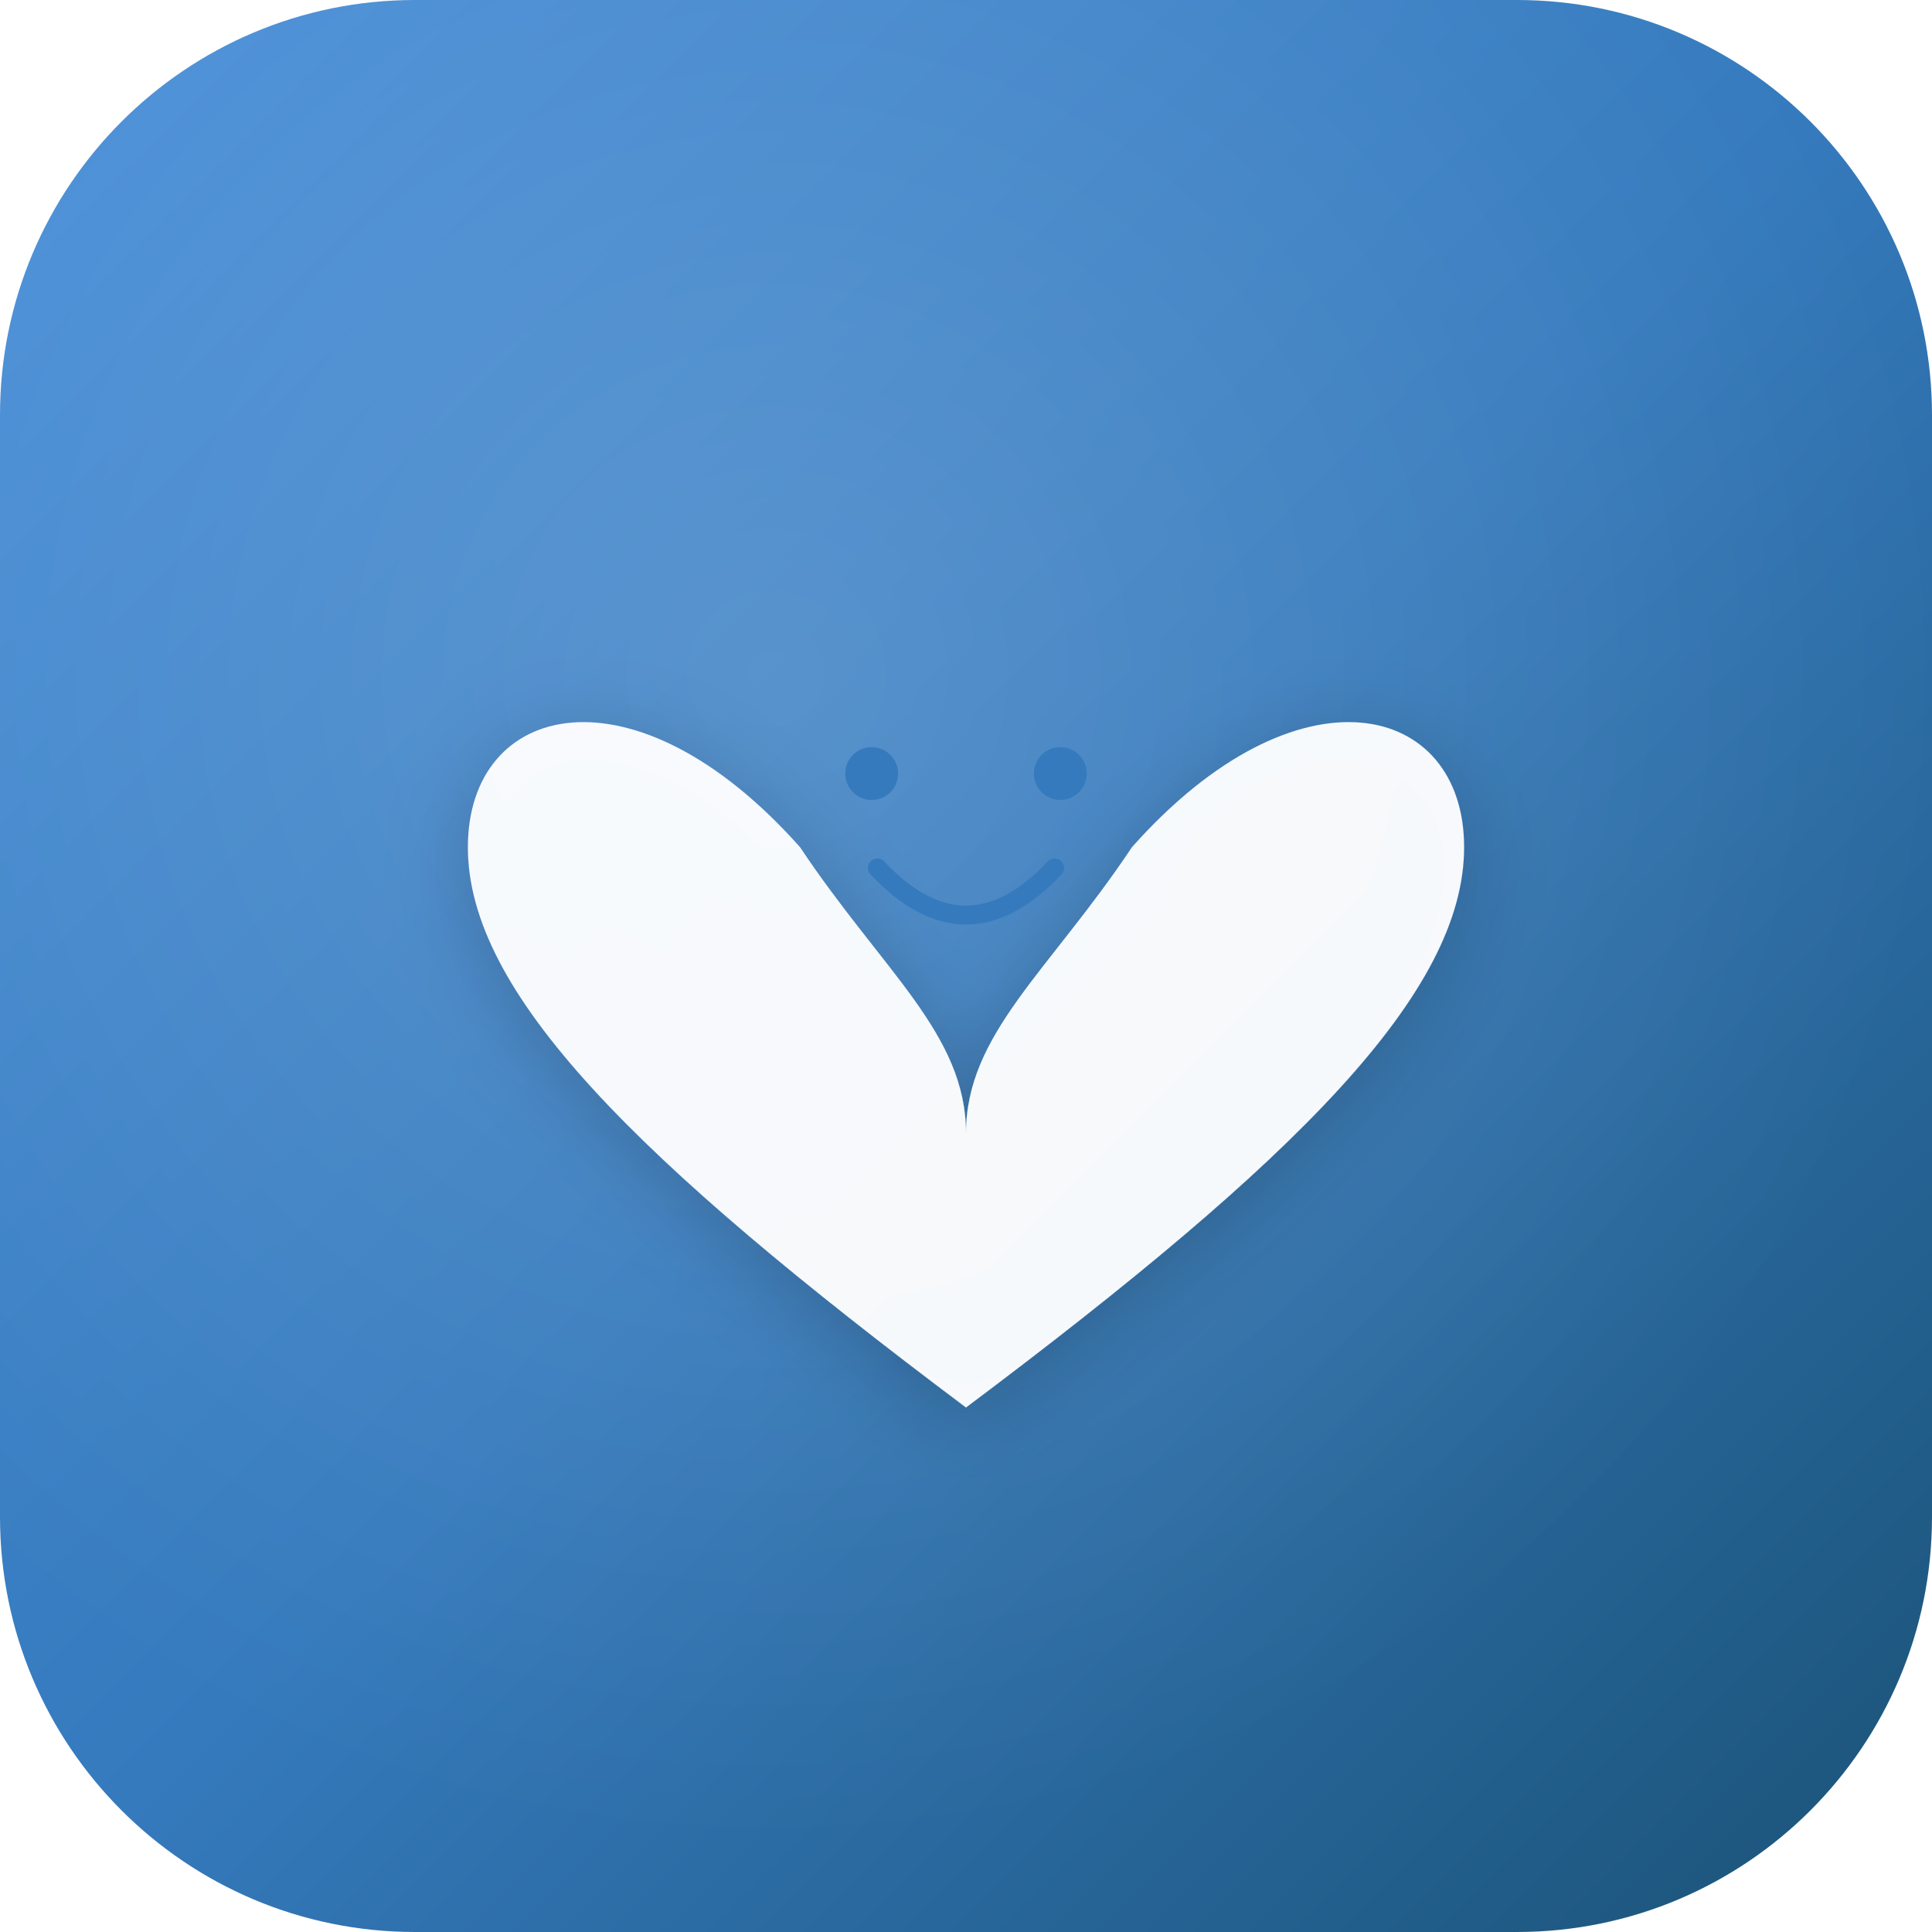
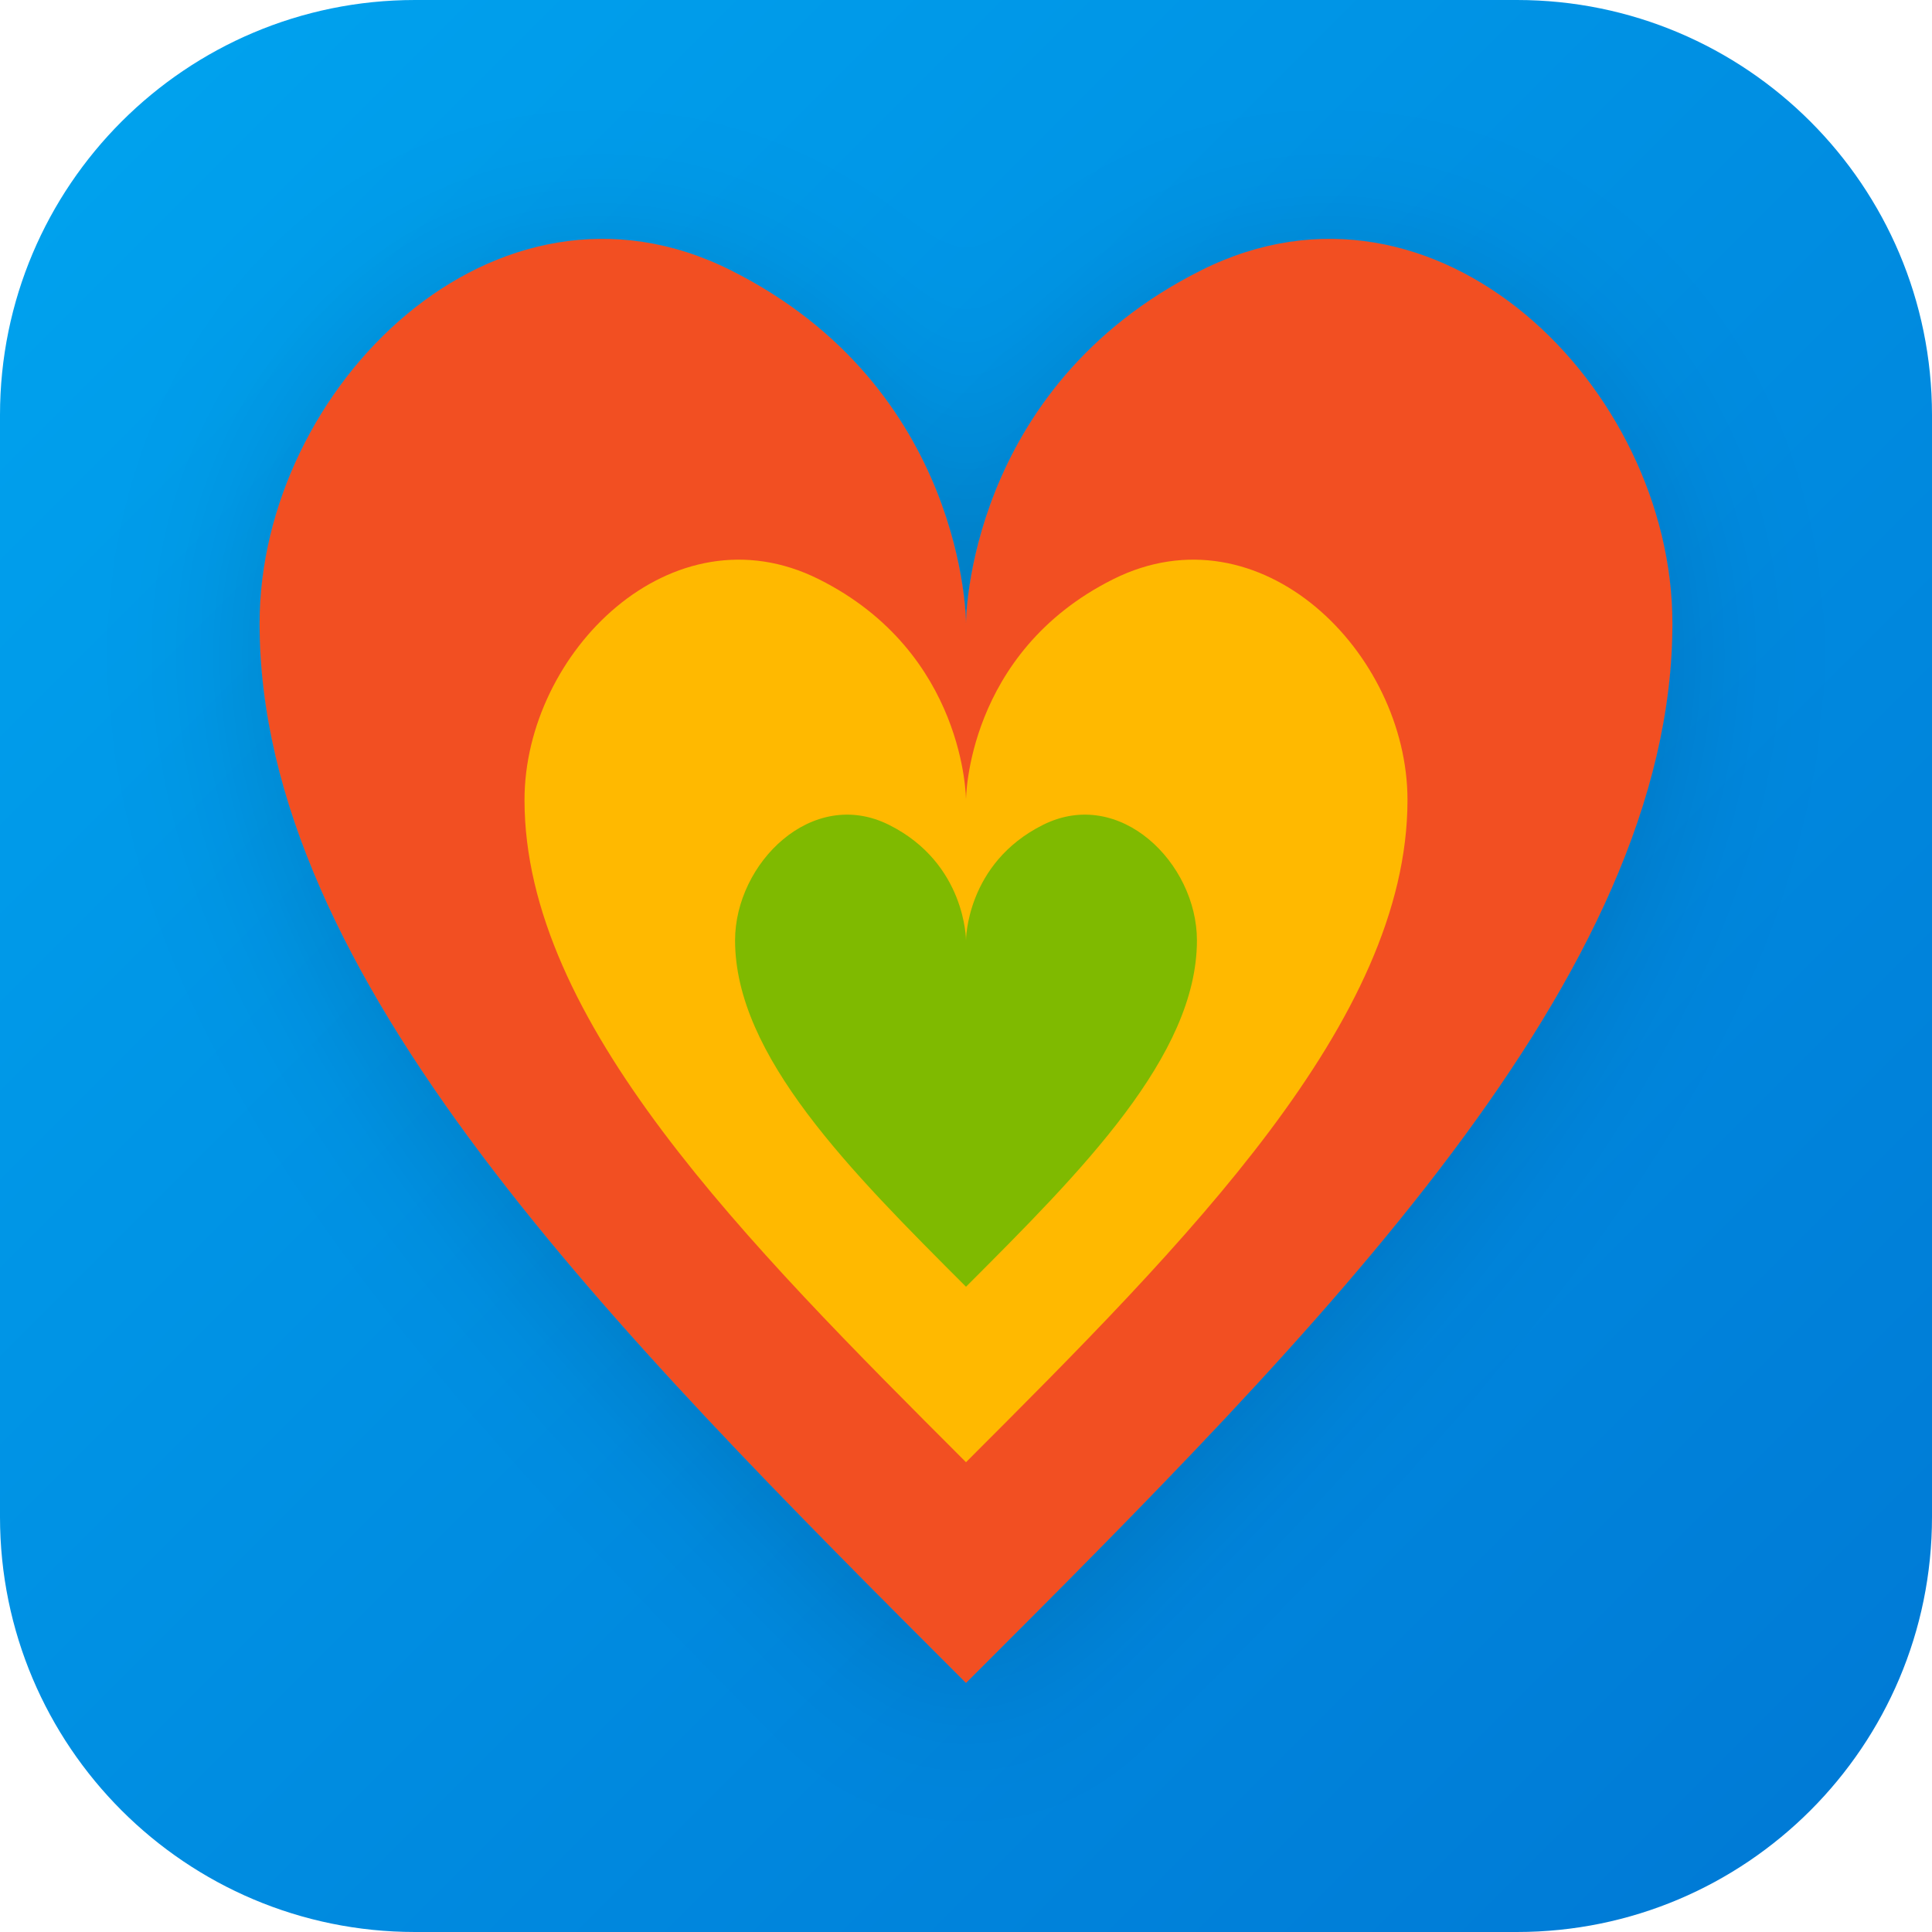
<svg xmlns="http://www.w3.org/2000/svg" width="1024" height="1024" viewBox="0 0 1024 1024">
  <defs>
    <linearGradient id="bg" x1="0%" y1="0%" x2="100%" y2="100%">
-       <stop offset="0%" style="stop-color:#4A90D9" />
-       <stop offset="50%" style="stop-color:#357ABD" />
-       <stop offset="100%" style="stop-color:#1a5276" />
+       <stop offset="0%" style="stop-color:#00A4EF" />
+       <stop offset="100%" style="stop-color:#0078D4" />
    </linearGradient>
-     <radialGradient id="glow" cx="40%" cy="35%" r="60%">
-       <stop offset="0%" style="stop-color:rgba(255,255,255,0.15)" />
-       <stop offset="100%" style="stop-color:rgba(255,255,255,0)" />
-     </radialGradient>
  </defs>
  <rect width="1024" height="1024" rx="220" ry="220" fill="url(#bg)" />
-   <rect width="1024" height="1024" rx="220" ry="220" fill="url(#glow)" />
-   <g transform="translate(512, 460) scale(1.1)">
-     <path d="M0,128       C0,80 -40,50 -80,-10       C-160,-100 -240,-80 -240,-10       C-240,60 -160,140 0,260       C160,140 240,60 240,-10       C240,-80 160,-100 80,-10       C40,50 0,80 0,128Z" fill="rgba(255,255,255,0.95)" filter="drop-shadow(0 8px 20px rgba(0,0,0,0.2))" />
+   <g transform="translate(512, 580) scale(5.2)" filter="drop-shadow(0 2px 8px rgba(0,0,0,0.15))">
+     <path d="M0,-48 C0,-48, 0,-72, -24,-84 C-48,-96, -72,-72, -72,-48 C-72,-12, -36,24, 0,60 C36,24, 72,-12, 72,-48 C72,-72, 48,-96, 24,-84 C0,-72, 0,-48, 0,-48Z" fill="#F25022" />
  </g>
-   <circle cx="462" cy="410" r="14" fill="#357ABD" />
-   <circle cx="562" cy="410" r="14" fill="#357ABD" />
-   <path d="M465,460 Q512,510 559,460" stroke="#357ABD" stroke-width="10" fill="none" stroke-linecap="round" />
+   <g transform="translate(512, 580) scale(3.25)">
+     <path d="M0,-48 C0,-48, 0,-72, -24,-84 C-48,-96, -72,-72, -72,-48 C-72,-12, -36,24, 0,60 C36,24, 72,-12, 72,-48 C72,-72, 48,-96, 24,-84 C0,-72, 0,-48, 0,-48Z" fill="#FFB900" />
+   </g>
+   <g transform="translate(512, 580) scale(1.7)">
+     <path d="M0,-48 C0,-48, 0,-72, -24,-84 C-48,-96, -72,-72, -72,-48 C-72,-12, -36,24, 0,60 C36,24, 72,-12, 72,-48 C72,-72, 48,-96, 24,-84 C0,-72, 0,-48, 0,-48Z" fill="#7FBA00" />
+   </g>
</svg>
